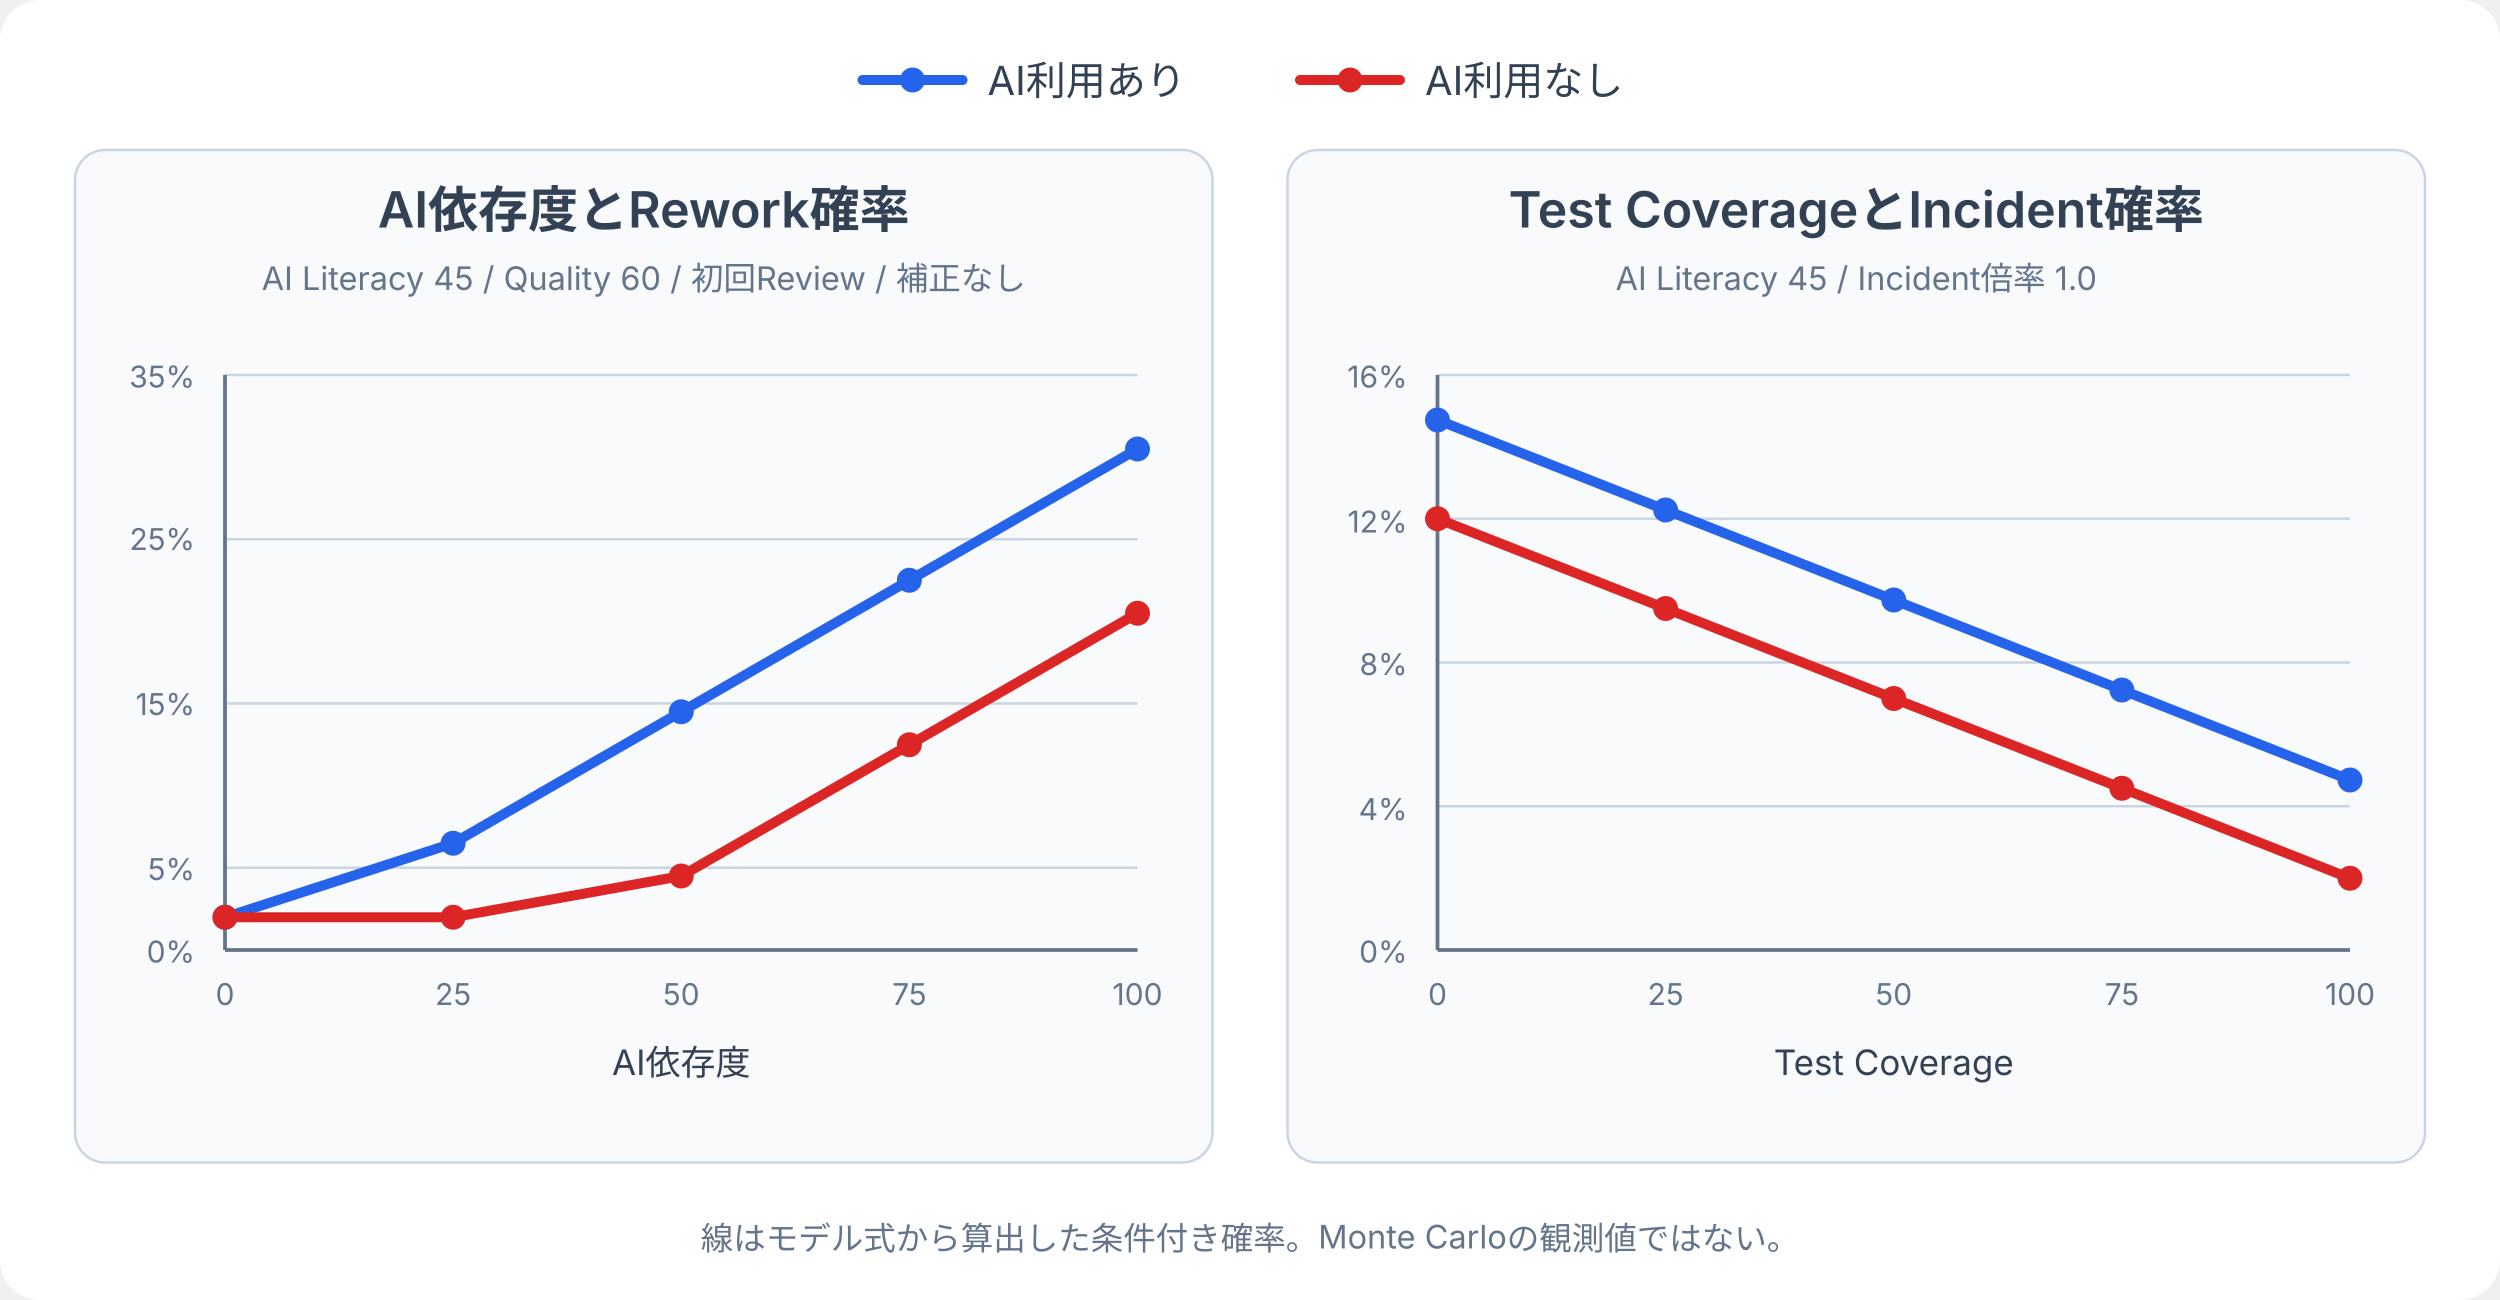
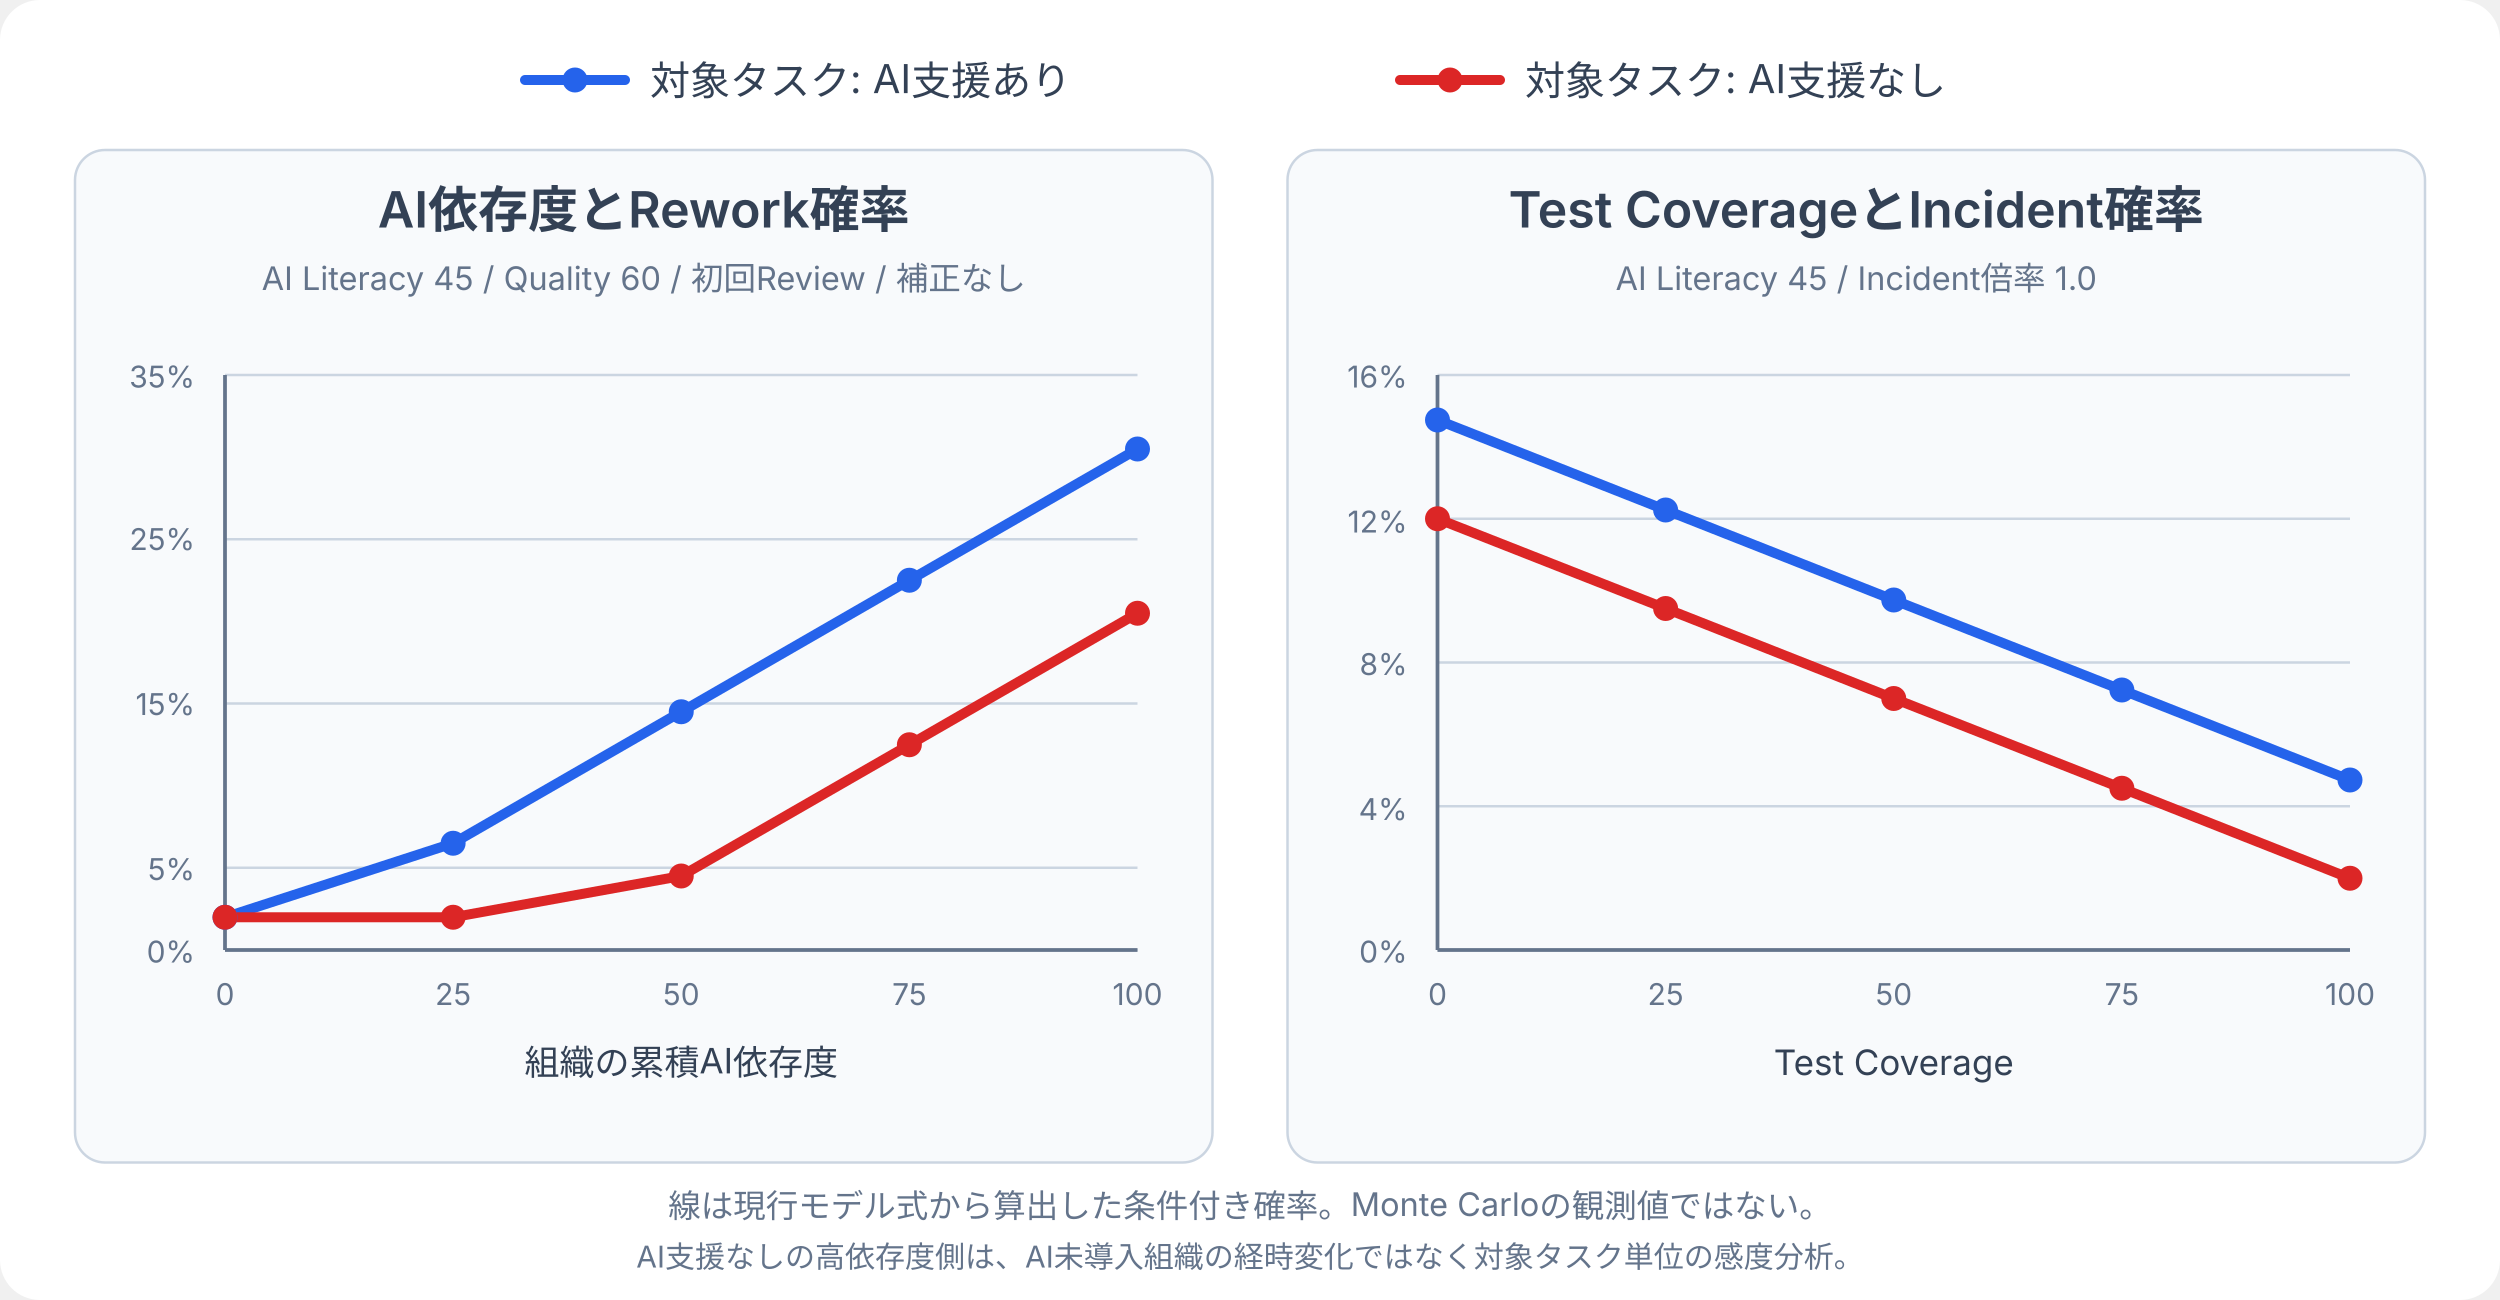
<svg xmlns="http://www.w3.org/2000/svg" viewBox="0 0 1000 520" role="img" aria-labelledby="title desc">
  <style>
    .bg { fill: #ffffff; }
    .panel { fill: #f8fafc; stroke: #cbd5e1; }
    .grid { stroke: #cbd5e1; stroke-width: 1; }
    .axis { stroke: #64748b; stroke-width: 1.5; }
    .text { fill: #334155; font-family: system-ui, -apple-system, BlinkMacSystemFont, "Segoe UI", sans-serif; }
    .muted { fill: #64748b; font-family: system-ui, -apple-system, BlinkMacSystemFont, "Segoe UI", sans-serif; }
    .ai { fill: none; stroke: #2563eb; stroke-width: 4; stroke-linejoin: round; stroke-linecap: round; }
    .no-ai { fill: none; stroke: #dc2626; stroke-width: 4; stroke-linejoin: round; stroke-linecap: round; }
    .ai-dot { fill: #2563eb; }
    .no-ai-dot { fill: #dc2626; }
    @media (prefers-color-scheme: dark) {
      .bg { fill: #0f172a; }
      .panel { fill: #111827; stroke: #475569; }
      .grid { stroke: #334155; }
      .axis { stroke: #94a3b8; }
      .text { fill: #e2e8f0; }
      .muted { fill: #94a3b8; }
      .ai { stroke: #60a5fa; }
      .no-ai { stroke: #f87171; }
      .ai-dot { fill: #60a5fa; }
      .no-ai-dot { fill: #f87171; }
    }
  </style>
  <rect class="bg" width="1000" height="520" rx="16" />
  <g aria-label="凡例">
-     <line class="ai" x1="345" y1="32" x2="385" y2="32" />
-     <circle class="ai-dot" cx="365" cy="32" r="5" />
-     <text class="text" x="395" y="38" font-size="16">AI利用あり</text>
-     <line class="no-ai" x1="520" y1="32" x2="560" y2="32" />
-     <circle class="no-ai-dot" cx="540" cy="32" r="5" />
-     <text class="text" x="570" y="38" font-size="16">AI利用なし</text>
+     <line class="ai" x1="210" y1="32" x2="250" y2="32" />
+     <circle class="ai-dot" cx="230" cy="32" r="5" />
+     <text class="text" x="260" y="38" font-size="16">対象タスク: AI支援あり</text>
+     <line class="no-ai" x1="560" y1="32" x2="600" y2="32" />
+     <circle class="no-ai-dot" cx="580" cy="32" r="5" />
+     <text class="text" x="610" y="38" font-size="16">対象タスク: AI支援なし</text>
  </g>
  <g aria-label="AI依存度とRework確率">
    <rect class="panel" x="30" y="60" width="455" height="405" rx="12" />
    <text class="text" x="257.5" y="91" font-size="20" font-weight="600" text-anchor="middle">AI依存度とRework確率</text>
    <text class="muted" x="257.5" y="116" font-size="13" text-anchor="middle">AI Literacy 45 / Quality 60 / 初回Review / 補正なし</text>
    <line class="grid" x1="90" y1="150" x2="455" y2="150" />
    <line class="grid" x1="90" y1="215.7" x2="455" y2="215.7" />
    <line class="grid" x1="90" y1="281.4" x2="455" y2="281.4" />
    <line class="grid" x1="90" y1="347.1" x2="455" y2="347.1" />
    <line class="grid" x1="90" y1="380" x2="455" y2="380" />
    <line class="axis" x1="90" y1="150" x2="90" y2="380" />
    <line class="axis" x1="90" y1="380" x2="455" y2="380" />
    <text class="muted" x="78" y="385" font-size="12" text-anchor="end">0%</text>
    <text class="muted" x="78" y="352" font-size="12" text-anchor="end">5%</text>
    <text class="muted" x="78" y="286" font-size="12" text-anchor="end">15%</text>
    <text class="muted" x="78" y="220" font-size="12" text-anchor="end">25%</text>
    <text class="muted" x="78" y="155" font-size="12" text-anchor="end">35%</text>
    <text class="muted" x="90" y="402" font-size="12" text-anchor="middle">0</text>
    <text class="muted" x="181.25" y="402" font-size="12" text-anchor="middle">25</text>
    <text class="muted" x="272.5" y="402" font-size="12" text-anchor="middle">50</text>
    <text class="muted" x="363.75" y="402" font-size="12" text-anchor="middle">75</text>
    <text class="muted" x="455" y="402" font-size="12" text-anchor="middle">100</text>
-     <text class="text" x="272.5" y="430" font-size="14" text-anchor="middle">AI依存度</text>
+     <text class="text" x="272.5" y="430" font-size="14" text-anchor="middle">組織の累積AI依存度</text>
    <polyline class="ai" points="90,366.9 181.25,337.3 272.5,284.7 363.75,232.1 455,179.6" />
    <polyline class="no-ai" points="90,366.9 181.25,366.9 272.5,350.4 363.75,297.9 455,245.3" />
    <g class="ai-dot">
      <circle cx="90" cy="366.9" r="5" />
      <circle cx="181.25" cy="337.3" r="5" />
      <circle cx="272.5" cy="284.7" r="5" />
      <circle cx="363.75" cy="232.1" r="5" />
      <circle cx="455" cy="179.6" r="5" />
    </g>
    <g class="no-ai-dot">
      <circle cx="90" cy="366.9" r="5" />
      <circle cx="181.25" cy="366.9" r="5" />
      <circle cx="272.5" cy="350.4" r="5" />
      <circle cx="363.75" cy="297.9" r="5" />
      <circle cx="455" cy="245.3" r="5" />
    </g>
  </g>
  <g aria-label="テストカバレッジとIncident確率">
    <rect class="panel" x="515" y="60" width="455" height="405" rx="12" />
    <text class="text" x="742.5" y="91" font-size="20" font-weight="600" text-anchor="middle">Test CoverageとIncident確率</text>
    <text class="muted" x="742.5" y="116" font-size="13" text-anchor="middle">AI Literacy 45 / Incident倍率 1.0</text>
    <line class="grid" x1="575" y1="150" x2="940" y2="150" />
    <line class="grid" x1="575" y1="207.5" x2="940" y2="207.5" />
    <line class="grid" x1="575" y1="265" x2="940" y2="265" />
    <line class="grid" x1="575" y1="322.5" x2="940" y2="322.5" />
    <line class="grid" x1="575" y1="380" x2="940" y2="380" />
    <line class="axis" x1="575" y1="150" x2="575" y2="380" />
    <line class="axis" x1="575" y1="380" x2="940" y2="380" />
    <text class="muted" x="563" y="385" font-size="12" text-anchor="end">0%</text>
    <text class="muted" x="563" y="328" font-size="12" text-anchor="end">4%</text>
    <text class="muted" x="563" y="270" font-size="12" text-anchor="end">8%</text>
    <text class="muted" x="563" y="213" font-size="12" text-anchor="end">12%</text>
    <text class="muted" x="563" y="155" font-size="12" text-anchor="end">16%</text>
    <text class="muted" x="575" y="402" font-size="12" text-anchor="middle">0</text>
    <text class="muted" x="666.25" y="402" font-size="12" text-anchor="middle">25</text>
    <text class="muted" x="757.5" y="402" font-size="12" text-anchor="middle">50</text>
    <text class="muted" x="848.75" y="402" font-size="12" text-anchor="middle">75</text>
    <text class="muted" x="940" y="402" font-size="12" text-anchor="middle">100</text>
    <text class="text" x="757.5" y="430" font-size="14" text-anchor="middle">Test Coverage</text>
    <polyline class="ai" points="575,168 666.25,204 757.5,240 848.75,276 940,312" />
    <polyline class="no-ai" points="575,207.5 666.25,243.4 757.5,279.4 848.75,315.3 940,351.3" />
    <g class="ai-dot">
      <circle cx="575" cy="168" r="5" />
      <circle cx="666.25" cy="204" r="5" />
      <circle cx="757.5" cy="240" r="5" />
      <circle cx="848.75" cy="276" r="5" />
      <circle cx="940" cy="312" r="5" />
    </g>
    <g class="no-ai-dot">
      <circle cx="575" cy="207.5" r="5" />
      <circle cx="666.25" cy="243.4" r="5" />
      <circle cx="757.5" cy="279.4" r="5" />
      <circle cx="848.75" cy="315.3" r="5" />
      <circle cx="940" cy="351.3" r="5" />
    </g>
  </g>
-   <text class="muted" x="500" y="500" font-size="13" text-anchor="middle">線はモデル式から算出した条件付き確率。Monte Carloの観測値ではない。</text>
+   <text class="muted" x="500" y="487" font-size="13" text-anchor="middle">線は現行モデル式から算出した条件付き確率。Monte Carloの観測値ではない。</text>
+   <text class="muted" x="500" y="507" font-size="12" text-anchor="middle">AI支援なしの高依存度側は、AI未導入組織の経時変化ではなく対象タスク単位の感度分析。</text>
</svg>
